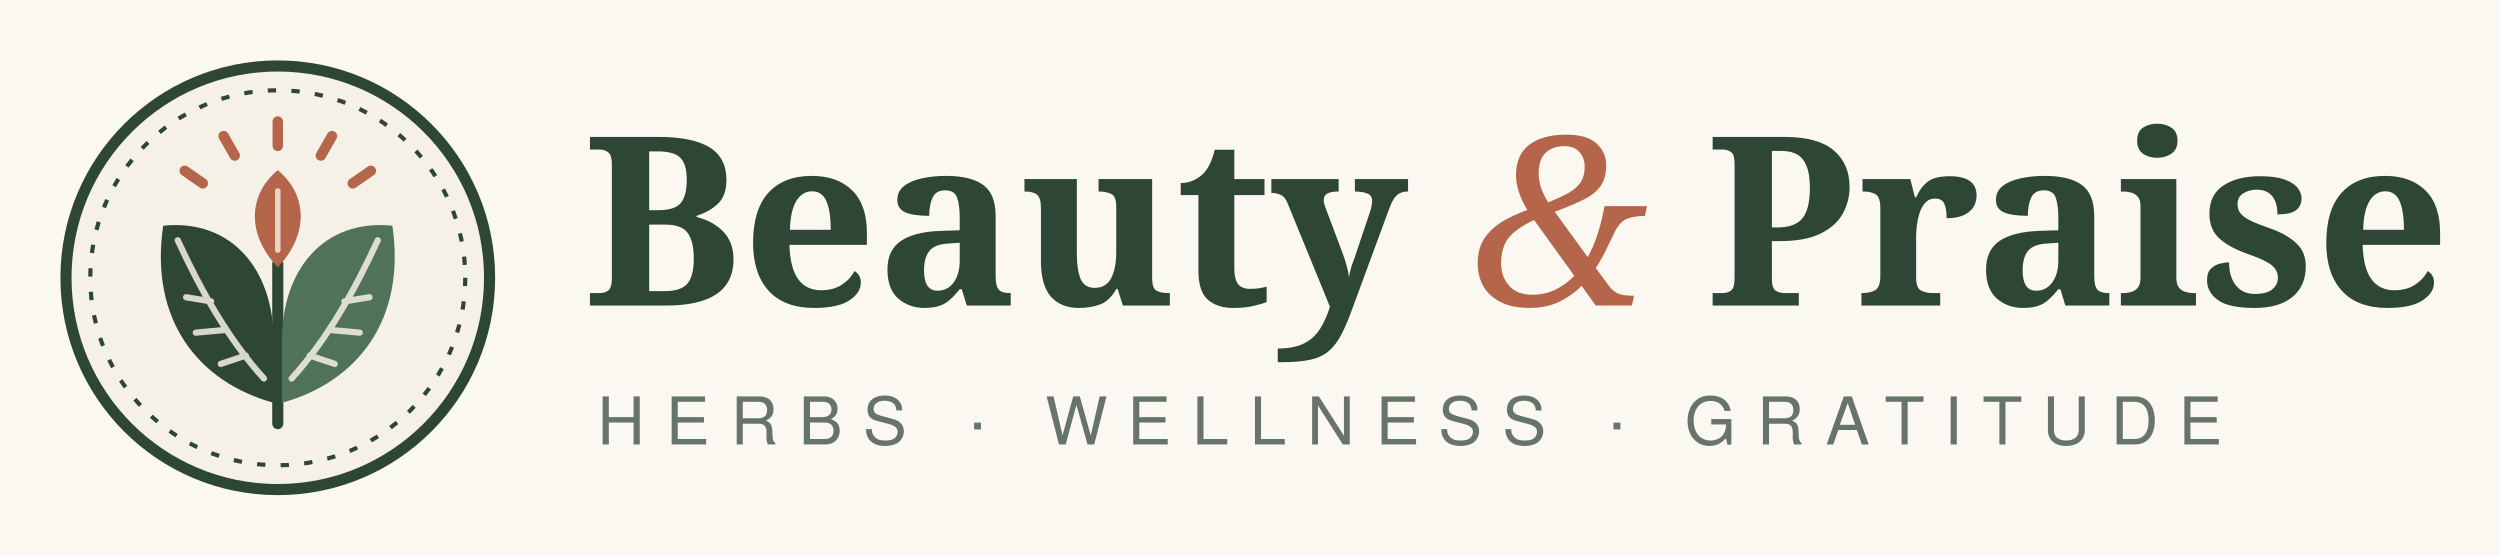
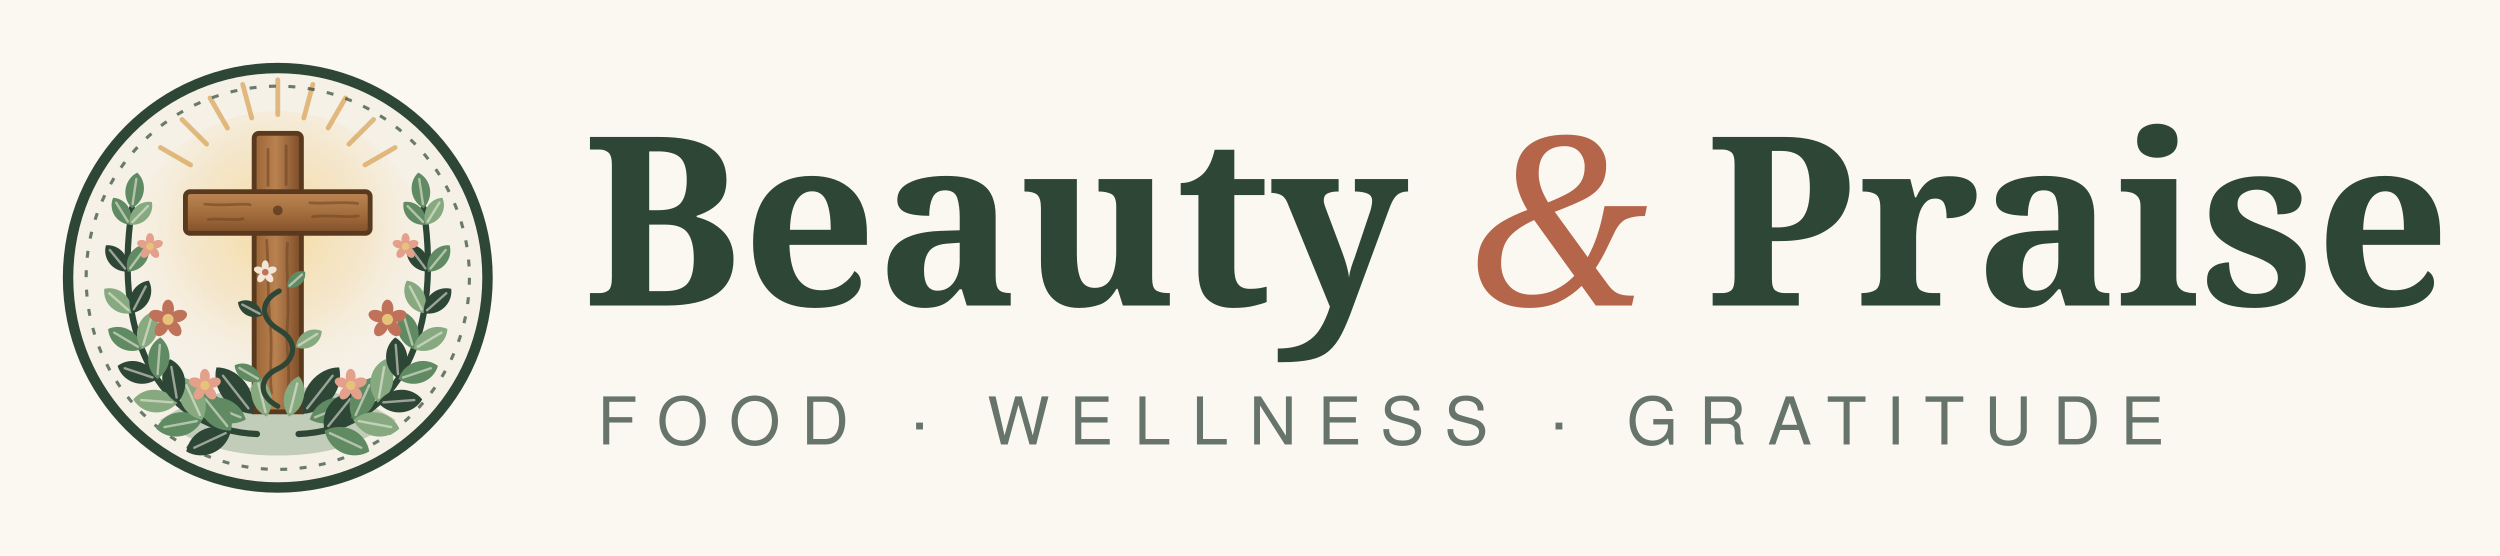
<svg xmlns="http://www.w3.org/2000/svg" viewBox="0 0 360 80" width="720" height="160">
  <rect width="360" height="80" fill="#fbf8f2" />
  <g transform="translate(8 8)">
-     <circle cx="32" cy="32" r="30.5" fill="#f6f1e7" stroke="#2e4636" stroke-width="1.6" />
-     <circle cx="32" cy="32" r="27" fill="none" stroke="#2e4636" stroke-width="0.6" stroke-dasharray="1.2 2.2" />
-     <path d="M32 9.5V13M24.2 11.6l1.6 2.8M39.8 11.6l-1.6 2.8M18.6 16.6l2.6 1.8M45.4 16.6l-2.6 1.8" stroke="#b5654a" stroke-width="1.5" stroke-linecap="round" />
-     <path d="M32 53V30" stroke="#2e4636" stroke-width="1.6" stroke-linecap="round" />
-     <path d="M31.4 50C20.5 47 13.5 38 15.5 24.5C25.5 23.5 31.4 31 31.4 41Z" fill="#2e4636" />
-     <path d="M32.6 50C43.5 47 50.5 38 48.5 24.5C38.5 23.5 32.6 31 32.6 41Z" fill="#4f7259" />
-     <path d="M30 46.5C25 41 21 34 17.6 26.6M24.6 39.5l-4.4.4M27.4 43.2l-3.6 1.2M22.4 35.4l-3.6-.6" stroke="#f6f1e7" stroke-width="0.9" stroke-linecap="round" fill="none" opacity="0.85" />
-     <path d="M34 46.5C39 41 43 34 46.4 26.6M39.4 39.5l4.4.4M36.6 43.2l3.6 1.2M41.6 35.4l3.6-.6" stroke="#f6f1e7" stroke-width="0.9" stroke-linecap="round" fill="none" opacity="0.85" />
-     <path d="M32 16.5C36.2 20 36.6 25.6 32 30.5C27.4 25.6 27.8 20 32 16.5Z" fill="#b5654a" />
-     <path d="M32 19.5V28" stroke="#f6f1e7" stroke-width="0.8" stroke-linecap="round" opacity="0.8" />
+     <defs>
+       <radialGradient id="bpGlow" cx="50%" cy="38%" r="55%">
+         <stop offset="0" stop-color="#f7d99a" stop-opacity=".95" />
+         <stop offset=".55" stop-color="#f3dfb8" stop-opacity=".55" />
+         <stop offset="1" stop-color="#f6f1e7" stop-opacity="0" />
+       </radialGradient>
+       <linearGradient id="bpWood" x1="0" x2="1" y1="0" y2="0">
+         <stop offset="0" stop-color="#9a6436" />
+         <stop offset=".45" stop-color="#b98150" />
+         <stop offset="1" stop-color="#7c4c27" />
+       </linearGradient>
+       <linearGradient id="bpWoodH" x1="0" x2="0" y1="0" y2="1">
+         <stop offset="0" stop-color="#bd8754" />
+         <stop offset=".55" stop-color="#a26b3b" />
+         <stop offset="1" stop-color="#80502a" />
+       </linearGradient>
+     </defs>
+     <circle cx="32" cy="32" r="31" fill="#f6f1e7" />
+     <circle cx="32" cy="30" r="22" fill="url(#bpGlow)" />
+     <path d="M19.44 15.75L15.11 13.25M21.75 12.75L18.21 9.21M24.75 10.44L22.25 6.11M28.25 8.99L26.95 4.16M32 8.5L32 3.5M35.75 8.99L37.05 4.16M39.25 10.44L41.75 6.11M42.25 12.75L45.79 9.21M44.56 15.75L48.89 13.25" stroke="#d9a55a" stroke-width=".7" stroke-linecap="round" opacity=".75" />
+     <circle cx="32" cy="32" r="30.2" fill="none" stroke="#2e4636" stroke-width="1.5" />
+     <circle cx="32" cy="32" r="27.6" fill="none" stroke="#2e4636" stroke-width=".45" stroke-dasharray="1 1.8" opacity=".7" />
+     <path d="M15 52.5C21 48.6 26.5 47.6 32 47.6S43 48.6 49 52.5C44 56 39 57.6 32 57.6S20 56 15 52.5Z" fill="#5f8a62" opacity=".35" />
+     <path d="M29.3 11.2h5.4c.4 0 .7.3.7.7v39.4H28.6V11.9c0-.4.3-.7.7-.7Z" fill="url(#bpWood)" stroke="#5a3a1f" stroke-width=".7" />
+     <path d="M19.4 19.6h25.2c.4 0 .7.3.7.7v4.6c0 .4-.3.7-.7.7H19.4c-.4 0-.7-.3-.7-.7v-4.6c0-.4.3-.7.7-.7Z" fill="url(#bpWoodH)" stroke="#5a3a1f" stroke-width=".7" />
+     <path d="M30.6 13.5v5.2M33.2 13v5.6M30.4 26.6c.3 4 .1 8 .5 12s-.2 7 .2 10M33.4 27c-.3 3.5.3 7.5 0 11.5s.4 6 .1 9.5M21.5 21.4c3 .3 6 -.2 6.5.1M37 23.2c2.6-.3 4.8.2 6.6-.1M22 23.6c1.8-.2 3.6.2 5-.1M36.6 21.2c2.2.2 4.6-.2 6.9.1" stroke="#6b4322" stroke-width=".4" stroke-linecap="round" fill="none" opacity=".55" />
+     <circle cx="32" cy="22.3" r=".7" fill="#5a3a1f" opacity=".8" />
+     <path transform="translate(28.4 51.6) rotate(-38)" d="M0 0C2.73 -2.38 2.42 -6.63 0 -8.5C-2.42 -6.63 -2.73 -2.38 0 0Z" fill="#2e4636" />
+     <path transform="translate(28.4 51.6) rotate(-38)" d="M0 -1.02V-6.97" stroke="#f6f1e7" stroke-width=".35" stroke-linecap="round" opacity=".55" />
+     <path transform="translate(35.6 51.6) rotate(38)" d="M0 0C2.73 -2.38 2.42 -6.63 0 -8.5C-2.42 -6.63 -2.73 -2.38 0 0Z" fill="#2e4636" />
+     <path transform="translate(35.6 51.6) rotate(38)" d="M0 -1.02V-6.97" stroke="#f6f1e7" stroke-width=".35" stroke-linecap="round" opacity=".55" />
+     <path transform="translate(27.4 52.4) rotate(-68)" d="M0 0C2.36 -1.9 2.09 -5.3 0 -6.8C-2.09 -5.3 -2.36 -1.9 0 0Z" fill="#5f8a62" />
+     <path transform="translate(27.4 52.4) rotate(-68)" d="M0 -0.82V-5.58" stroke="#f6f1e7" stroke-width=".35" stroke-linecap="round" opacity=".55" />
+     <path transform="translate(36.6 52.4) rotate(68)" d="M0 0C2.36 -1.9 2.09 -5.3 0 -6.8C-2.09 -5.3 -2.36 -1.9 0 0Z" fill="#5f8a62" />
+     <path transform="translate(36.6 52.4) rotate(68)" d="M0 -0.82V-5.58" stroke="#f6f1e7" stroke-width=".35" stroke-linecap="round" opacity=".55" />
+     <path transform="translate(30.4 52) rotate(-14)" d="M0 0C1.98 -1.68 1.76 -4.68 0 -6C-1.76 -4.68 -1.98 -1.68 0 0Z" fill="#86a97f" />
+     <path transform="translate(30.4 52) rotate(-14)" d="M0 -0.72V-4.92" stroke="#f6f1e7" stroke-width=".35" stroke-linecap="round" opacity=".55" />
+     <path transform="translate(33.6 52) rotate(14)" d="M0 0C1.98 -1.68 1.76 -4.68 0 -6C-1.76 -4.68 -1.98 -1.68 0 0Z" fill="#86a97f" />
+     <path transform="translate(33.6 52) rotate(14)" d="M0 -0.72V-4.92" stroke="#f6f1e7" stroke-width=".35" stroke-linecap="round" opacity=".55" />
+     <path d="M32 50.5c-3-1.6-2.6-4.2 0-5.4s3-4 .2-5.6-2.8-4.2 0-5.6" fill="none" stroke="#2e4636" stroke-width=".75" stroke-linecap="round" />
+     <path transform="translate(29.6 46.8) rotate(-60)" d="M0 0C1.61 -1.23 1.43 -3.43 0 -4.4C-1.43 -3.43 -1.61 -1.23 0 0Z" fill="#5f8a62" />
+     <path transform="translate(29.6 46.8) rotate(-60)" d="M0 -0.53V-3.61" stroke="#f6f1e7" stroke-width=".35" stroke-linecap="round" opacity=".55" />
+     <path transform="translate(34.6 42) rotate(58)" d="M0 0C1.61 -1.23 1.43 -3.43 0 -4.4C-1.43 -3.43 -1.61 -1.23 0 0Z" fill="#86a97f" />
+     <path transform="translate(34.6 42) rotate(58)" d="M0 -0.53V-3.61" stroke="#f6f1e7" stroke-width=".35" stroke-linecap="round" opacity=".55" />
+     <path transform="translate(29.8 37.4) rotate(-62)" d="M0 0C1.49 -1.12 1.32 -3.12 0 -4C-1.32 -3.12 -1.49 -1.12 0 0Z" fill="#2e4636" />
+     <path transform="translate(29.8 37.4) rotate(-62)" d="M0 -0.48V-3.28" stroke="#f6f1e7" stroke-width=".35" stroke-linecap="round" opacity=".55" />
+     <path transform="translate(33.4 33.4) rotate(48)" d="M0 0C1.3 -0.95 1.16 -2.65 0 -3.4C-1.16 -2.65 -1.3 -0.95 0 0Z" fill="#5f8a62" />
+     <path transform="translate(33.4 33.4) rotate(48)" d="M0 -0.41V-2.79" stroke="#f6f1e7" stroke-width=".35" stroke-linecap="round" opacity=".55" />
+     <path d="M29 54.5C16 54 8 42 11 22" fill="none" stroke="#2e4636" stroke-width=".9" stroke-linecap="round" />
+     <path transform="translate(25.26 54.01) rotate(-114.96)" d="M0 0C2.56 -1.99 2.27 -5.54 0 -7.1C-2.27 -5.54 -2.56 -1.99 0 0Z" fill="#2e4636" />
+     <path transform="translate(25.26 54.01) rotate(-114.96)" d="M0 -0.85V-5.83" stroke="#f6f1e7" stroke-width=".35" stroke-linecap="round" opacity=".55" />
+     <path transform="translate(25.26 54.01) rotate(-38.96)" d="M0 0C2.56 -1.99 2.27 -5.54 0 -7.1C-2.27 -5.54 -2.56 -1.99 0 0Z" fill="#5f8a62" />
+     <path transform="translate(25.26 54.01) rotate(-38.96)" d="M0 -0.85V-5.83" stroke="#f6f1e7" stroke-width=".35" stroke-linecap="round" opacity=".55" />
+     <path transform="translate(21.12 52.49) rotate(-100.5)" d="M0 0C2.43 -1.89 2.15 -5.26 0 -6.74C-2.15 -5.26 -2.43 -1.89 0 0Z" fill="#5f8a62" />
+     <path transform="translate(21.12 52.49) rotate(-100.5)" d="M0 -0.81V-5.53" stroke="#f6f1e7" stroke-width=".35" stroke-linecap="round" opacity=".55" />
+     <path transform="translate(21.12 52.49) rotate(-24.5)" d="M0 0C2.43 -1.89 2.15 -5.26 0 -6.74C-2.15 -5.26 -2.43 -1.89 0 0Z" fill="#86a97f" />
+     <path transform="translate(21.12 52.49) rotate(-24.5)" d="M0 -0.81V-5.53" stroke="#f6f1e7" stroke-width=".35" stroke-linecap="round" opacity=".55" />
+     <path transform="translate(17.56 50) rotate(-85.69)" d="M0 0C2.3 -1.79 2.04 -4.97 0 -6.38C-2.04 -4.97 -2.3 -1.79 0 0Z" fill="#86a97f" />
+     <path transform="translate(17.56 50) rotate(-85.69)" d="M0 -0.77V-5.23" stroke="#f6f1e7" stroke-width=".35" stroke-linecap="round" opacity=".55" />
+     <path transform="translate(17.56 50) rotate(-9.69)" d="M0 0C2.3 -1.79 2.04 -4.97 0 -6.38C-2.04 -4.97 -2.3 -1.79 0 0Z" fill="#2e4636" />
+     <path transform="translate(17.56 50) rotate(-9.69)" d="M0 -0.77V-5.23" stroke="#f6f1e7" stroke-width=".35" stroke-linecap="round" opacity=".55" />
+     <path transform="translate(14.64 46.58) rotate(-71.66)" d="M0 0C2.17 -1.68 1.92 -4.69 0 -6.01C-1.92 -4.69 -2.17 -1.68 0 0Z" fill="#2e4636" />
+     <path transform="translate(14.64 46.58) rotate(-71.66)" d="M0 -0.72V-4.93" stroke="#f6f1e7" stroke-width=".35" stroke-linecap="round" opacity=".55" />
+     <path transform="translate(14.64 46.58) rotate(4.34)" d="M0 0C2.17 -1.68 1.92 -4.69 0 -6.01C-1.92 -4.69 -2.17 -1.68 0 0Z" fill="#5f8a62" />
+     <path transform="translate(14.64 46.58) rotate(4.34)" d="M0 -0.72V-4.93" stroke="#f6f1e7" stroke-width=".35" stroke-linecap="round" opacity=".55" />
+     <path transform="translate(12.42 42.27) rotate(-59.17)" d="M0 0C2.04 -1.58 1.81 -4.41 0 -5.65C-1.81 -4.41 -2.04 -1.58 0 0Z" fill="#5f8a62" />
+     <path transform="translate(12.42 42.27) rotate(-59.17)" d="M0 -0.68V-4.63" stroke="#f6f1e7" stroke-width=".35" stroke-linecap="round" opacity=".55" />
+     <path transform="translate(12.42 42.27) rotate(16.83)" d="M0 0C2.04 -1.58 1.81 -4.41 0 -5.65C-1.81 -4.41 -2.04 -1.58 0 0Z" fill="#86a97f" />
+     <path transform="translate(12.42 42.27) rotate(16.83)" d="M0 -0.68V-4.63" stroke="#f6f1e7" stroke-width=".35" stroke-linecap="round" opacity=".55" />
+     <path transform="translate(10.98 37.1) rotate(-48.46)" d="M0 0C1.9 -1.48 1.69 -4.12 0 -5.29C-1.69 -4.12 -1.9 -1.48 0 0Z" fill="#86a97f" />
+     <path transform="translate(10.98 37.1) rotate(-48.46)" d="M0 -0.63V-4.33" stroke="#f6f1e7" stroke-width=".35" stroke-linecap="round" opacity=".55" />
+     <path transform="translate(10.98 37.1) rotate(27.54)" d="M0 0C1.9 -1.48 1.69 -4.12 0 -5.29C-1.69 -4.12 -1.9 -1.48 0 0Z" fill="#2e4636" />
+     <path transform="translate(10.98 37.1) rotate(27.54)" d="M0 -0.63V-4.33" stroke="#f6f1e7" stroke-width=".35" stroke-linecap="round" opacity=".55" />
+     <path transform="translate(10.38 31.12) rotate(-39.4)" d="M0 0C1.77 -1.38 1.57 -3.84 0 -4.92C-1.57 -3.84 -1.77 -1.38 0 0Z" fill="#2e4636" />
+     <path transform="translate(10.38 31.12) rotate(-39.4)" d="M0 -0.59V-4.04" stroke="#f6f1e7" stroke-width=".35" stroke-linecap="round" opacity=".55" />
+     <path transform="translate(10.38 31.12) rotate(36.6)" d="M0 0C1.77 -1.38 1.57 -3.84 0 -4.92C-1.57 -3.84 -1.77 -1.38 0 0Z" fill="#5f8a62" />
+     <path transform="translate(10.38 31.12) rotate(36.6)" d="M0 -0.59V-4.04" stroke="#f6f1e7" stroke-width=".35" stroke-linecap="round" opacity=".55" />
+     <path transform="translate(10.69 24.36) rotate(-31.72)" d="M0 0C1.64 -1.28 1.46 -3.56 0 -4.56C-1.46 -3.56 -1.64 -1.28 0 0Z" fill="#5f8a62" />
+     <path transform="translate(10.69 24.36) rotate(-31.72)" d="M0 -0.55V-3.74" stroke="#f6f1e7" stroke-width=".35" stroke-linecap="round" opacity=".55" />
+     <path transform="translate(10.69 24.36) rotate(44.28)" d="M0 0C1.64 -1.28 1.46 -3.56 0 -4.56C-1.46 -3.56 -1.64 -1.28 0 0Z" fill="#86a97f" />
+     <path transform="translate(10.69 24.36) rotate(44.28)" d="M0 -0.55V-3.74" stroke="#f6f1e7" stroke-width=".35" stroke-linecap="round" opacity=".55" />
+     <path transform="translate(11 22) rotate(8.53)" d="M0 0C1.86 -1.46 1.65 -4.06 0 -5.2C-1.65 -4.06 -1.86 -1.46 0 0Z" fill="#5f8a62" />
+     <path transform="translate(11 22) rotate(8.53)" d="M0 -0.62V-4.26" stroke="#f6f1e7" stroke-width=".35" stroke-linecap="round" opacity=".55" />
+     <path d="M35 54.5C48 54 56 42 53 22" fill="none" stroke="#2e4636" stroke-width=".9" stroke-linecap="round" />
+     <path transform="translate(38.74 54.01) rotate(38.96)" d="M0 0C2.56 -1.99 2.27 -5.54 0 -7.1C-2.27 -5.54 -2.56 -1.99 0 0Z" fill="#2e4636" />
+     <path transform="translate(38.74 54.01) rotate(38.96)" d="M0 -0.85V-5.83" stroke="#f6f1e7" stroke-width=".35" stroke-linecap="round" opacity=".55" />
+     <path transform="translate(38.74 54.01) rotate(114.96)" d="M0 0C2.56 -1.99 2.27 -5.54 0 -7.1C-2.27 -5.54 -2.56 -1.99 0 0Z" fill="#5f8a62" />
+     <path transform="translate(38.74 54.01) rotate(114.96)" d="M0 -0.85V-5.83" stroke="#f6f1e7" stroke-width=".35" stroke-linecap="round" opacity=".55" />
+     <path transform="translate(42.88 52.49) rotate(24.5)" d="M0 0C2.43 -1.89 2.15 -5.26 0 -6.74C-2.15 -5.26 -2.43 -1.89 0 0Z" fill="#5f8a62" />
+     <path transform="translate(42.88 52.49) rotate(24.5)" d="M0 -0.81V-5.53" stroke="#f6f1e7" stroke-width=".35" stroke-linecap="round" opacity=".55" />
+     <path transform="translate(42.88 52.49) rotate(100.5)" d="M0 0C2.43 -1.89 2.15 -5.26 0 -6.74C-2.15 -5.26 -2.43 -1.89 0 0Z" fill="#86a97f" />
+     <path transform="translate(42.88 52.49) rotate(100.5)" d="M0 -0.81V-5.53" stroke="#f6f1e7" stroke-width=".35" stroke-linecap="round" opacity=".55" />
+     <path transform="translate(46.44 50) rotate(9.69)" d="M0 0C2.3 -1.79 2.04 -4.97 0 -6.38C-2.04 -4.97 -2.3 -1.79 0 0Z" fill="#86a97f" />
+     <path transform="translate(46.44 50) rotate(9.69)" d="M0 -0.77V-5.23" stroke="#f6f1e7" stroke-width=".35" stroke-linecap="round" opacity=".55" />
+     <path transform="translate(46.44 50) rotate(85.69)" d="M0 0C2.3 -1.79 2.04 -4.97 0 -6.38C-2.04 -4.97 -2.3 -1.79 0 0Z" fill="#2e4636" />
+     <path transform="translate(46.44 50) rotate(85.69)" d="M0 -0.77V-5.23" stroke="#f6f1e7" stroke-width=".35" stroke-linecap="round" opacity=".55" />
+     <path transform="translate(49.36 46.58) rotate(-4.34)" d="M0 0C2.17 -1.68 1.92 -4.69 0 -6.01C-1.92 -4.69 -2.17 -1.68 0 0Z" fill="#2e4636" />
+     <path transform="translate(49.36 46.58) rotate(-4.34)" d="M0 -0.72V-4.93" stroke="#f6f1e7" stroke-width=".35" stroke-linecap="round" opacity=".55" />
+     <path transform="translate(49.36 46.58) rotate(71.66)" d="M0 0C2.17 -1.68 1.92 -4.69 0 -6.01C-1.92 -4.69 -2.17 -1.68 0 0Z" fill="#5f8a62" />
+     <path transform="translate(49.36 46.58) rotate(71.66)" d="M0 -0.72V-4.93" stroke="#f6f1e7" stroke-width=".35" stroke-linecap="round" opacity=".55" />
+     <path transform="translate(51.58 42.27) rotate(-16.83)" d="M0 0C2.04 -1.58 1.81 -4.41 0 -5.65C-1.81 -4.41 -2.04 -1.58 0 0Z" fill="#5f8a62" />
+     <path transform="translate(51.58 42.27) rotate(-16.83)" d="M0 -0.68V-4.63" stroke="#f6f1e7" stroke-width=".35" stroke-linecap="round" opacity=".55" />
+     <path transform="translate(51.58 42.27) rotate(59.17)" d="M0 0C2.04 -1.58 1.81 -4.41 0 -5.65C-1.81 -4.41 -2.04 -1.58 0 0Z" fill="#86a97f" />
+     <path transform="translate(51.58 42.27) rotate(59.17)" d="M0 -0.68V-4.63" stroke="#f6f1e7" stroke-width=".35" stroke-linecap="round" opacity=".55" />
+     <path transform="translate(53.02 37.1) rotate(-27.54)" d="M0 0C1.9 -1.48 1.69 -4.12 0 -5.29C-1.69 -4.12 -1.9 -1.48 0 0Z" fill="#86a97f" />
+     <path transform="translate(53.02 37.1) rotate(-27.54)" d="M0 -0.63V-4.33" stroke="#f6f1e7" stroke-width=".35" stroke-linecap="round" opacity=".55" />
+     <path transform="translate(53.02 37.1) rotate(48.46)" d="M0 0C1.9 -1.48 1.69 -4.12 0 -5.29C-1.69 -4.12 -1.9 -1.48 0 0Z" fill="#2e4636" />
+     <path transform="translate(53.02 37.1) rotate(48.46)" d="M0 -0.63V-4.33" stroke="#f6f1e7" stroke-width=".35" stroke-linecap="round" opacity=".55" />
+     <path transform="translate(53.62 31.12) rotate(-36.6)" d="M0 0C1.77 -1.38 1.57 -3.84 0 -4.92C-1.57 -3.84 -1.77 -1.38 0 0Z" fill="#2e4636" />
+     <path transform="translate(53.62 31.12) rotate(-36.6)" d="M0 -0.59V-4.04" stroke="#f6f1e7" stroke-width=".35" stroke-linecap="round" opacity=".55" />
+     <path transform="translate(53.62 31.12) rotate(39.4)" d="M0 0C1.77 -1.38 1.57 -3.84 0 -4.92C-1.57 -3.84 -1.77 -1.38 0 0Z" fill="#5f8a62" />
+     <path transform="translate(53.62 31.12) rotate(39.4)" d="M0 -0.59V-4.04" stroke="#f6f1e7" stroke-width=".35" stroke-linecap="round" opacity=".55" />
+     <path transform="translate(53.31 24.36) rotate(-44.28)" d="M0 0C1.64 -1.28 1.46 -3.56 0 -4.56C-1.46 -3.56 -1.64 -1.28 0 0Z" fill="#5f8a62" />
+     <path transform="translate(53.31 24.36) rotate(-44.28)" d="M0 -0.55V-3.74" stroke="#f6f1e7" stroke-width=".35" stroke-linecap="round" opacity=".55" />
+     <path transform="translate(53.31 24.36) rotate(31.72)" d="M0 0C1.64 -1.28 1.46 -3.56 0 -4.56C-1.46 -3.56 -1.64 -1.28 0 0Z" fill="#86a97f" />
+     <path transform="translate(53.31 24.36) rotate(31.72)" d="M0 -0.55V-3.74" stroke="#f6f1e7" stroke-width=".35" stroke-linecap="round" opacity=".55" />
+     <path transform="translate(53 22) rotate(-8.53)" d="M0 0C1.86 -1.46 1.65 -4.06 0 -5.2C-1.65 -4.06 -1.86 -1.46 0 0Z" fill="#5f8a62" />
+     <path transform="translate(53 22) rotate(-8.53)" d="M0 -0.62V-4.26" stroke="#f6f1e7" stroke-width=".35" stroke-linecap="round" opacity=".55" />
+     <ellipse cx="16.2" cy="36.45" rx="1.3" ry="0.85" transform="rotate(-90 16.2 36.45)" fill="#c0715a" />
+     <ellipse cx="17.67" cy="37.52" rx="1.3" ry="0.85" transform="rotate(-18 17.67 37.52)" fill="#c0715a" />
+     <ellipse cx="17.11" cy="39.25" rx="1.3" ry="0.85" transform="rotate(54 17.11 39.25)" fill="#c0715a" />
+     <ellipse cx="15.29" cy="39.25" rx="1.3" ry="0.85" transform="rotate(126 15.29 39.25)" fill="#c0715a" />
+     <ellipse cx="14.73" cy="37.52" rx="1.3" ry="0.85" transform="rotate(198 14.73 37.52)" fill="#c0715a" />
+     <circle cx="16.2" cy="38" r="0.8" fill="#e7c27a" />
+     <ellipse cx="47.8" cy="36.45" rx="1.3" ry="0.85" transform="rotate(-90 47.8 36.45)" fill="#c0715a" />
+     <ellipse cx="49.27" cy="37.52" rx="1.3" ry="0.85" transform="rotate(-18 49.27 37.52)" fill="#c0715a" />
+     <ellipse cx="48.71" cy="39.25" rx="1.3" ry="0.85" transform="rotate(54 48.71 39.25)" fill="#c0715a" />
+     <ellipse cx="46.89" cy="39.25" rx="1.3" ry="0.85" transform="rotate(126 46.89 39.25)" fill="#c0715a" />
+     <ellipse cx="46.33" cy="37.52" rx="1.3" ry="0.85" transform="rotate(198 46.33 37.52)" fill="#c0715a" />
+     <circle cx="47.8" cy="38" r="0.8" fill="#e7c27a" />
+     <ellipse cx="21.5" cy="46.2" rx="1.09" ry="0.71" transform="rotate(-90 21.5 46.2)" fill="#e3a08a" />
+     <ellipse cx="22.74" cy="47.1" rx="1.09" ry="0.71" transform="rotate(-18 22.74 47.1)" fill="#e3a08a" />
+     <ellipse cx="22.27" cy="48.55" rx="1.09" ry="0.71" transform="rotate(54 22.27 48.55)" fill="#e3a08a" />
+     <ellipse cx="20.73" cy="48.55" rx="1.09" ry="0.71" transform="rotate(126 20.73 48.55)" fill="#e3a08a" />
+     <ellipse cx="20.26" cy="47.1" rx="1.09" ry="0.71" transform="rotate(198 20.26 47.1)" fill="#e3a08a" />
+     <circle cx="21.5" cy="47.5" r="0.67" fill="#e7c27a" />
+     <ellipse cx="42.5" cy="46.2" rx="1.09" ry="0.71" transform="rotate(-90 42.5 46.2)" fill="#e3a08a" />
+     <ellipse cx="43.74" cy="47.1" rx="1.09" ry="0.71" transform="rotate(-18 43.74 47.1)" fill="#e3a08a" />
+     <ellipse cx="43.27" cy="48.55" rx="1.09" ry="0.71" transform="rotate(54 43.27 48.55)" fill="#e3a08a" />
+     <ellipse cx="41.73" cy="48.55" rx="1.09" ry="0.71" transform="rotate(126 41.73 48.55)" fill="#e3a08a" />
+     <ellipse cx="41.26" cy="47.1" rx="1.09" ry="0.71" transform="rotate(198 41.26 47.1)" fill="#e3a08a" />
+     <circle cx="42.5" cy="47.5" r="0.67" fill="#e7c27a" />
+     <ellipse cx="13.6" cy="26.45" rx="0.88" ry="0.58" transform="rotate(-90 13.6 26.45)" fill="#e3a08a" />
+     <ellipse cx="14.6" cy="27.17" rx="0.88" ry="0.58" transform="rotate(-18 14.6 27.17)" fill="#e3a08a" />
+     <ellipse cx="14.22" cy="28.35" rx="0.88" ry="0.58" transform="rotate(54 14.22 28.35)" fill="#e3a08a" />
+     <ellipse cx="12.98" cy="28.35" rx="0.88" ry="0.58" transform="rotate(126 12.98 28.35)" fill="#e3a08a" />
+     <ellipse cx="12.6" cy="27.17" rx="0.88" ry="0.58" transform="rotate(198 12.6 27.17)" fill="#e3a08a" />
+     <circle cx="13.6" cy="27.5" r="0.54" fill="#e7c27a" />
+     <ellipse cx="50.4" cy="26.45" rx="0.88" ry="0.58" transform="rotate(-90 50.4 26.45)" fill="#e3a08a" />
+     <ellipse cx="51.4" cy="27.17" rx="0.88" ry="0.58" transform="rotate(-18 51.4 27.17)" fill="#e3a08a" />
+     <ellipse cx="51.02" cy="28.35" rx="0.88" ry="0.58" transform="rotate(54 51.02 28.35)" fill="#e3a08a" />
+     <ellipse cx="49.78" cy="28.35" rx="0.88" ry="0.58" transform="rotate(126 49.78 28.35)" fill="#e3a08a" />
+     <ellipse cx="49.4" cy="27.17" rx="0.88" ry="0.58" transform="rotate(198 49.4 27.17)" fill="#e3a08a" />
+     <circle cx="50.4" cy="27.5" r="0.54" fill="#e7c27a" />
+     <ellipse cx="30.2" cy="30.27" rx="0.78" ry="0.51" transform="rotate(-90 30.2 30.27)" fill="#f2e6d6" />
+     <ellipse cx="31.08" cy="30.91" rx="0.78" ry="0.51" transform="rotate(-18 31.08 30.91)" fill="#f2e6d6" />
+     <ellipse cx="30.75" cy="31.95" rx="0.78" ry="0.51" transform="rotate(54 30.75 31.95)" fill="#f2e6d6" />
+     <ellipse cx="29.65" cy="31.95" rx="0.78" ry="0.51" transform="rotate(126 29.65 31.95)" fill="#f2e6d6" />
+     <ellipse cx="29.32" cy="30.91" rx="0.78" ry="0.51" transform="rotate(198 29.32 30.91)" fill="#f2e6d6" />
+     <circle cx="30.2" cy="31.2" r="0.48" fill="#c0715a" />
  </g>
  <text x="84" y="44" font-family="'Cormorant Garamond', Georgia, serif" font-size="34" font-weight="600" fill="#2e4636">Beauty <tspan fill="#b5654a" font-style="italic" font-weight="500">&amp;</tspan> Praise</text>
-   <text x="86" y="64" font-family="'Jost', Helvetica, Arial, sans-serif" font-size="9.5" letter-spacing="3" fill="#66746b">HERBS · WELLNESS · GRATITUDE</text>
+   <text x="86" y="64" font-family="'Jost', Helvetica, Arial, sans-serif" font-size="9.5" letter-spacing="3" fill="#66746b">FOOD · WELLNESS · GRATITUDE</text>
</svg>
